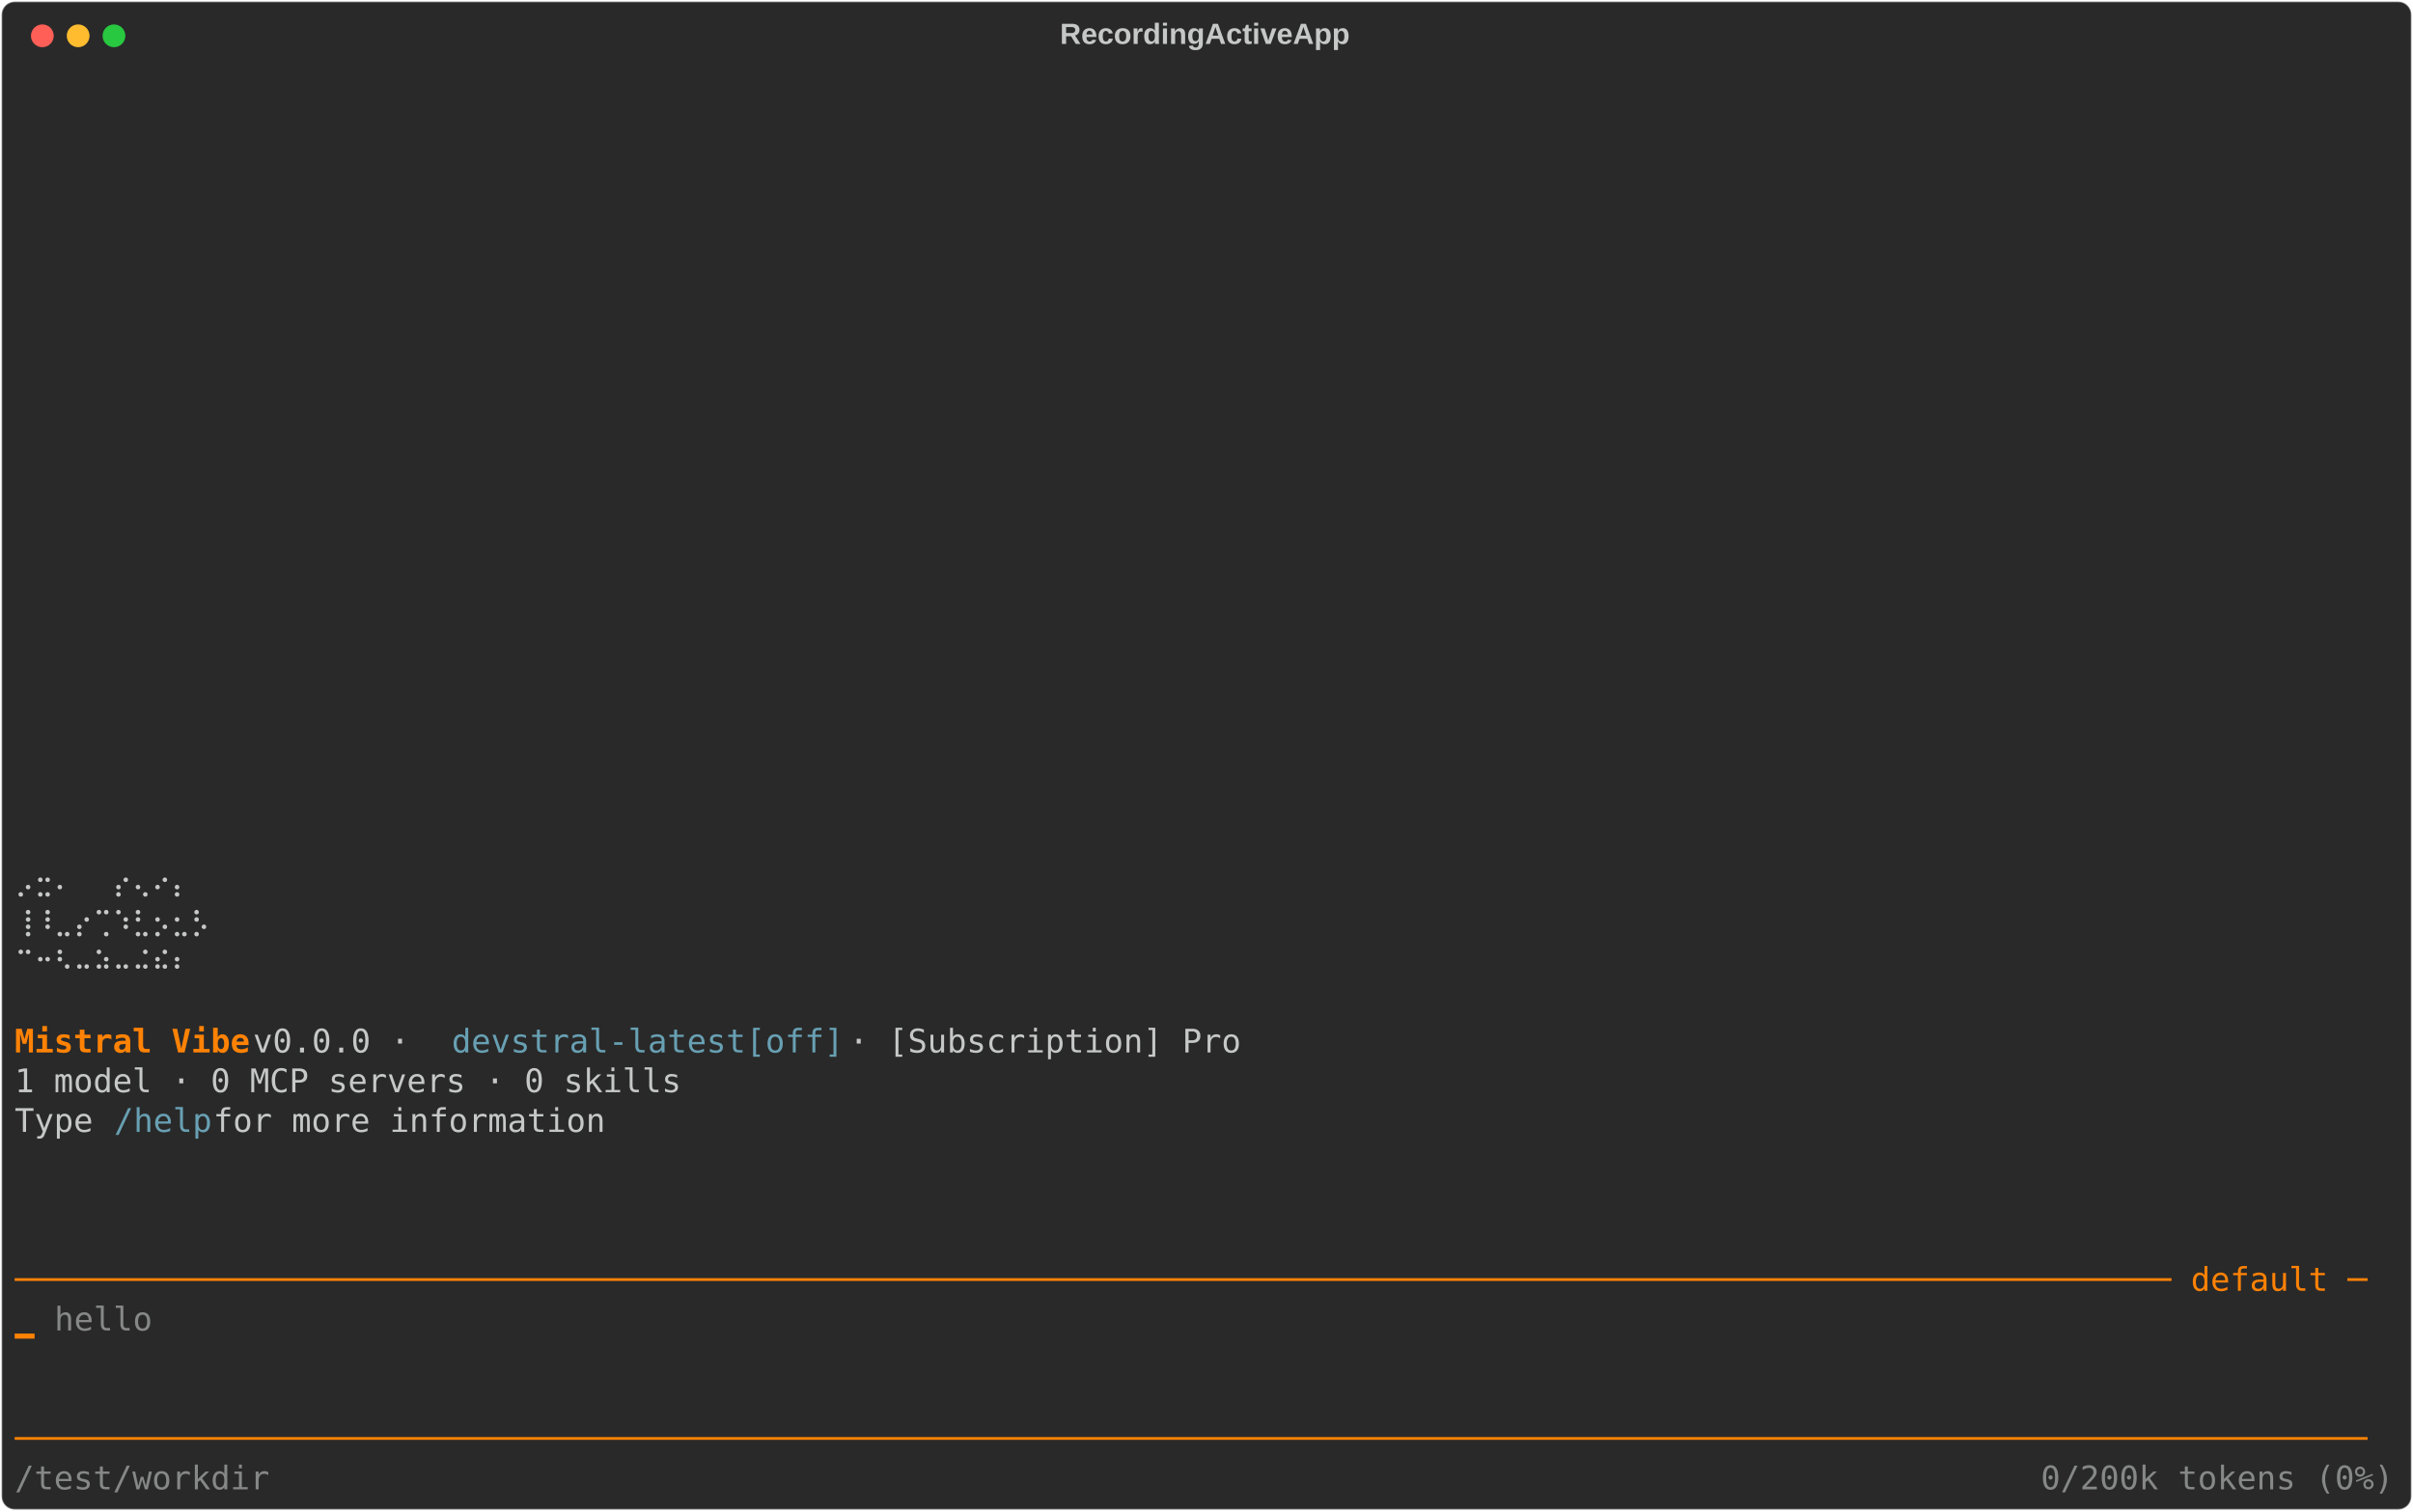
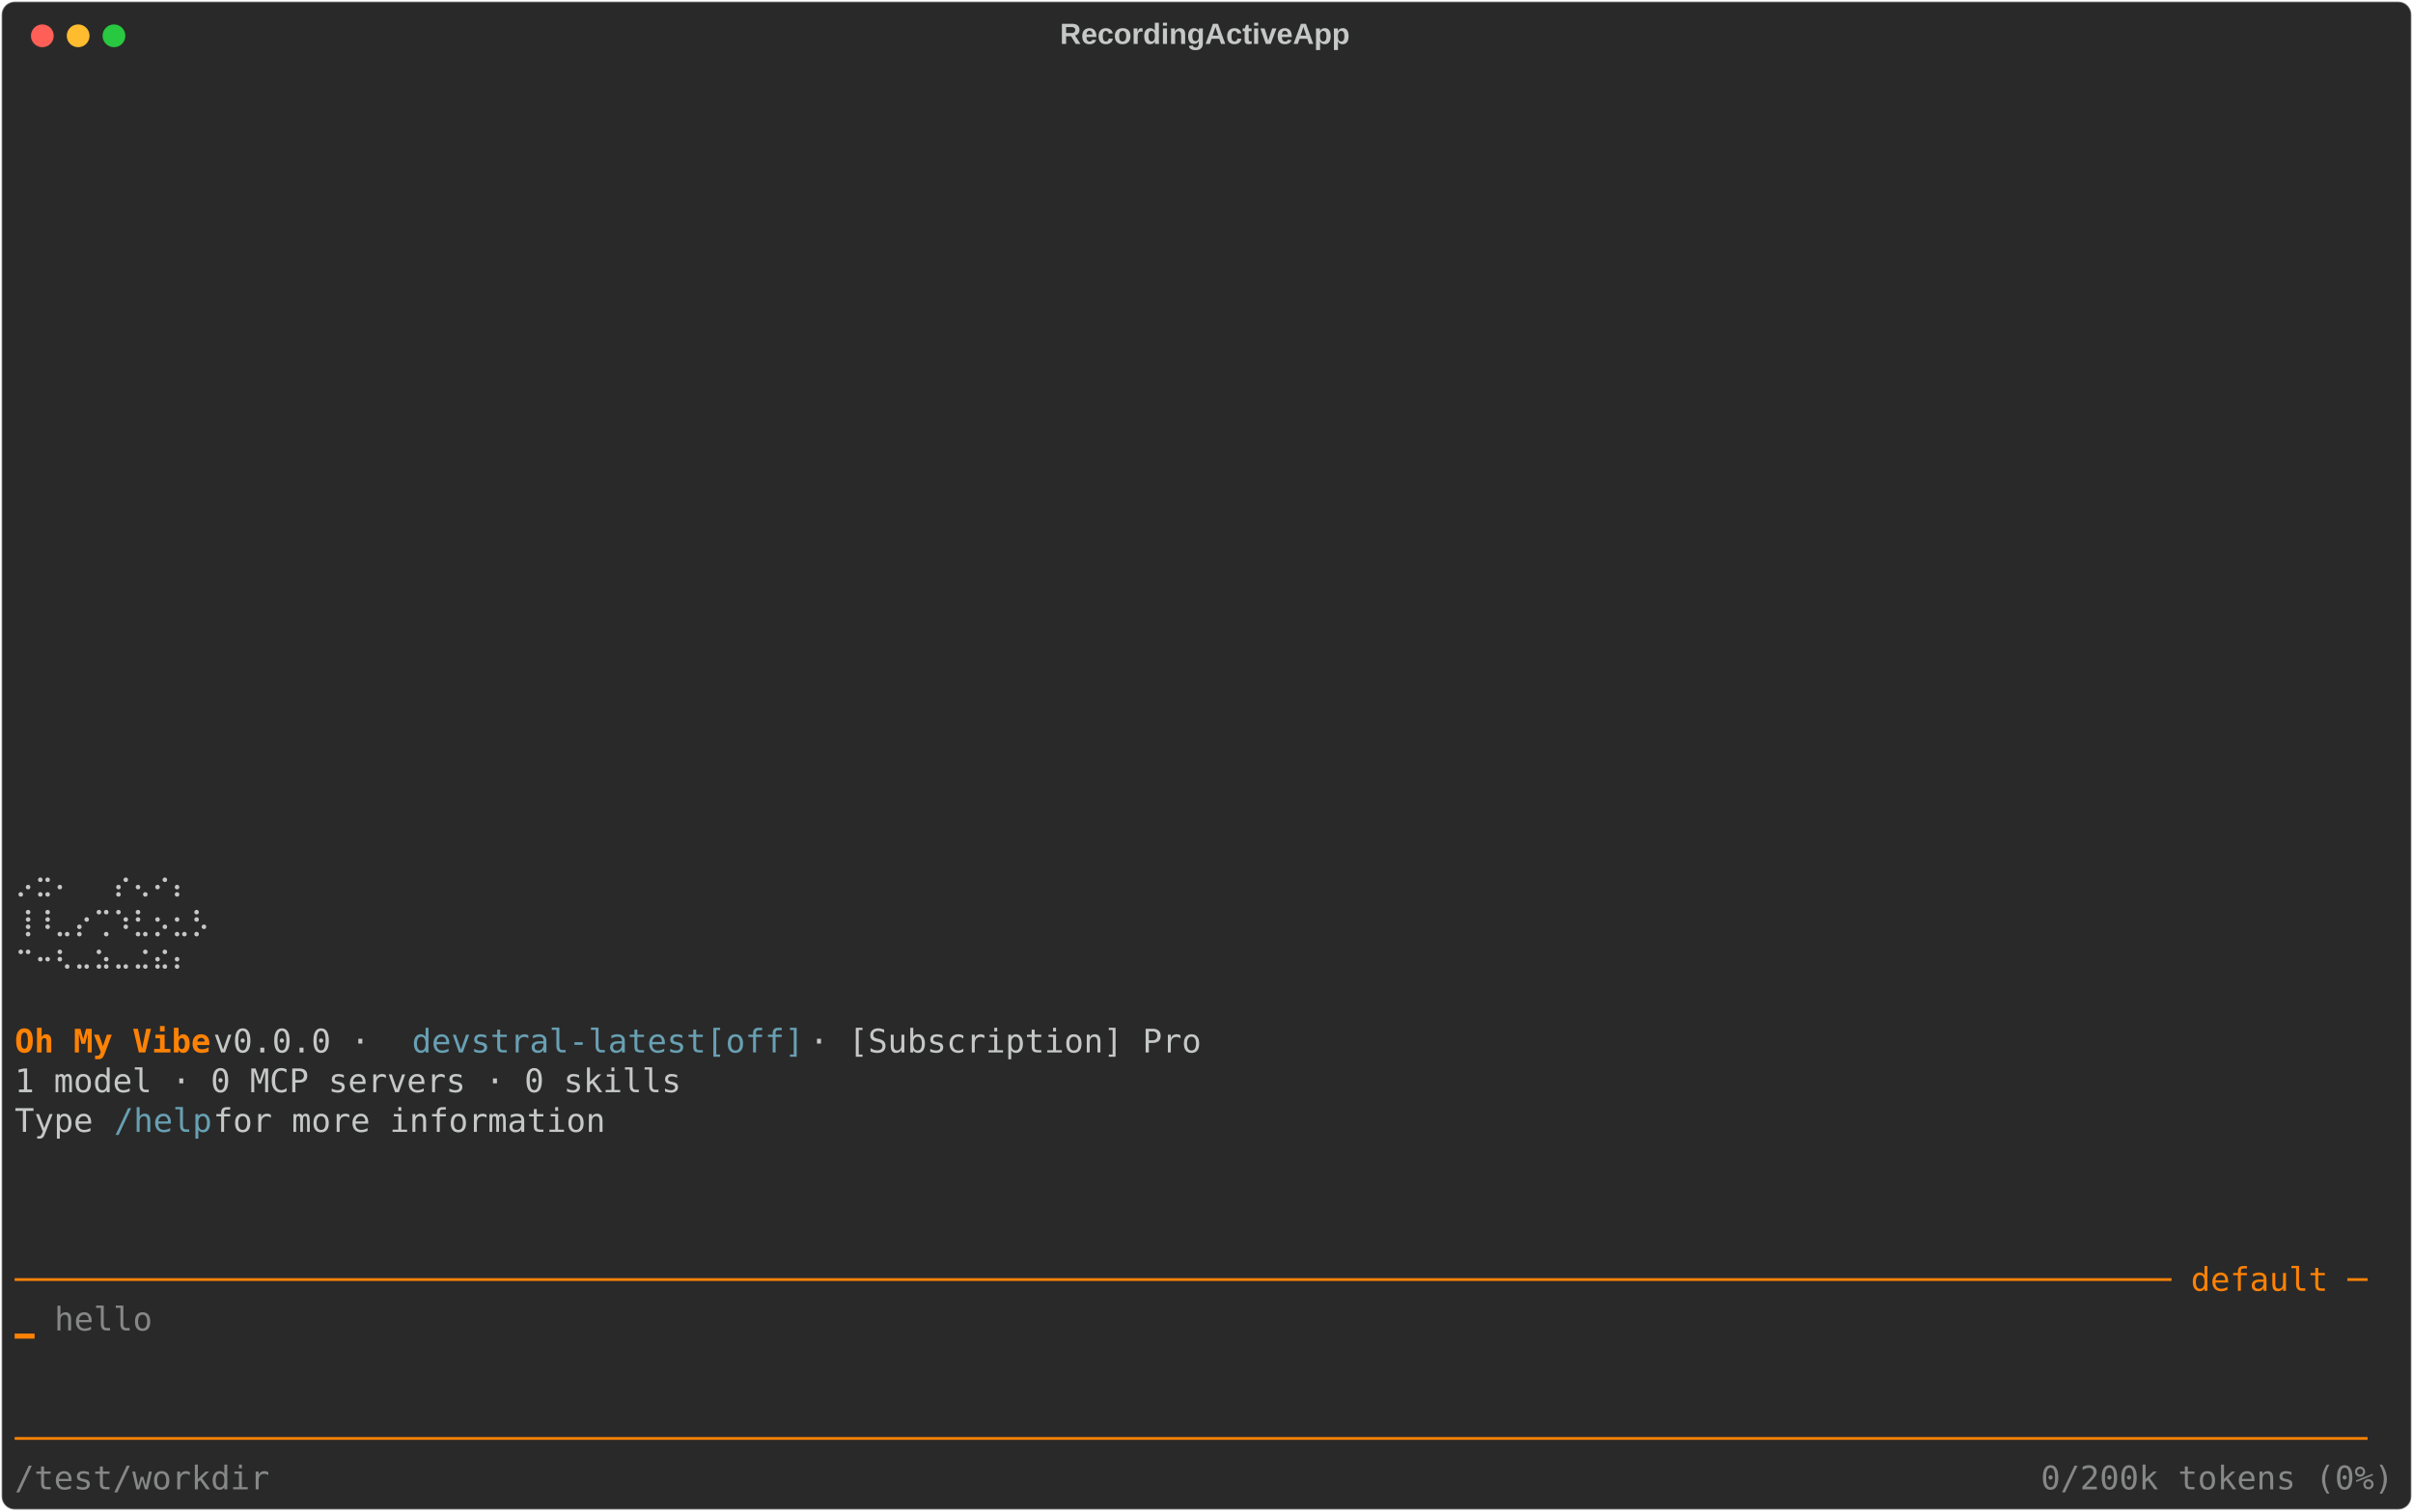
<svg xmlns="http://www.w3.org/2000/svg" class="rich-terminal" viewBox="0 0 1482 928.4">
  <style>

    @font-face {
        font-family: "Fira Code";
        src: local("FiraCode-Regular"),
                url("https://cdnjs.cloudflare.com/ajax/libs/firacode/6.2.0/woff2/FiraCode-Regular.woff2") format("woff2"),
                url("https://cdnjs.cloudflare.com/ajax/libs/firacode/6.2.0/woff/FiraCode-Regular.woff") format("woff");
        font-style: normal;
        font-weight: 400;
    }
    @font-face {
        font-family: "Fira Code";
        src: local("FiraCode-Bold"),
                url("https://cdnjs.cloudflare.com/ajax/libs/firacode/6.2.0/woff2/FiraCode-Bold.woff2") format("woff2"),
                url("https://cdnjs.cloudflare.com/ajax/libs/firacode/6.2.0/woff/FiraCode-Bold.woff") format("woff");
        font-style: bold;
        font-weight: 700;
    }

    .terminal-matrix {
        font-family: Fira Code, monospace;
        font-size: 20px;
        line-height: 24.4px;
        font-variant-east-asian: full-width;
    }

    .terminal-title {
        font-size: 18px;
        font-weight: bold;
        font-family: arial;
    }

    .terminal-r1 { fill: #c5c8c6 }
.terminal-r2 { fill: #ff8205;font-weight: bold }
.terminal-r3 { fill: #68a0b3 }
.terminal-r4 { fill: #ff8205 }
.terminal-r5 { fill: #868887 }
    </style>
  <defs>
    <clipPath id="terminal-clip-terminal">
      <rect x="0" y="0" width="1463.0" height="877.4" />
    </clipPath>
    <clipPath id="terminal-line-0">
      <rect x="0" y="1.5" width="1464" height="24.65" />
    </clipPath>
    <clipPath id="terminal-line-1">
      <rect x="0" y="25.9" width="1464" height="24.65" />
    </clipPath>
    <clipPath id="terminal-line-2">
      <rect x="0" y="50.3" width="1464" height="24.65" />
    </clipPath>
    <clipPath id="terminal-line-3">
      <rect x="0" y="74.7" width="1464" height="24.65" />
    </clipPath>
    <clipPath id="terminal-line-4">
      <rect x="0" y="99.1" width="1464" height="24.65" />
    </clipPath>
    <clipPath id="terminal-line-5">
      <rect x="0" y="123.5" width="1464" height="24.65" />
    </clipPath>
    <clipPath id="terminal-line-6">
      <rect x="0" y="147.9" width="1464" height="24.65" />
    </clipPath>
    <clipPath id="terminal-line-7">
      <rect x="0" y="172.3" width="1464" height="24.65" />
    </clipPath>
    <clipPath id="terminal-line-8">
      <rect x="0" y="196.7" width="1464" height="24.65" />
    </clipPath>
    <clipPath id="terminal-line-9">
      <rect x="0" y="221.1" width="1464" height="24.65" />
    </clipPath>
    <clipPath id="terminal-line-10">
      <rect x="0" y="245.5" width="1464" height="24.65" />
    </clipPath>
    <clipPath id="terminal-line-11">
      <rect x="0" y="269.9" width="1464" height="24.65" />
    </clipPath>
    <clipPath id="terminal-line-12">
      <rect x="0" y="294.3" width="1464" height="24.65" />
    </clipPath>
    <clipPath id="terminal-line-13">
      <rect x="0" y="318.7" width="1464" height="24.65" />
    </clipPath>
    <clipPath id="terminal-line-14">
      <rect x="0" y="343.1" width="1464" height="24.65" />
    </clipPath>
    <clipPath id="terminal-line-15">
      <rect x="0" y="367.5" width="1464" height="24.65" />
    </clipPath>
    <clipPath id="terminal-line-16">
      <rect x="0" y="391.9" width="1464" height="24.65" />
    </clipPath>
    <clipPath id="terminal-line-17">
      <rect x="0" y="416.3" width="1464" height="24.65" />
    </clipPath>
    <clipPath id="terminal-line-18">
      <rect x="0" y="440.7" width="1464" height="24.65" />
    </clipPath>
    <clipPath id="terminal-line-19">
      <rect x="0" y="465.1" width="1464" height="24.65" />
    </clipPath>
    <clipPath id="terminal-line-20">
      <rect x="0" y="489.5" width="1464" height="24.65" />
    </clipPath>
    <clipPath id="terminal-line-21">
      <rect x="0" y="513.9" width="1464" height="24.65" />
    </clipPath>
    <clipPath id="terminal-line-22">
      <rect x="0" y="538.3" width="1464" height="24.65" />
    </clipPath>
    <clipPath id="terminal-line-23">
      <rect x="0" y="562.7" width="1464" height="24.65" />
    </clipPath>
    <clipPath id="terminal-line-24">
      <rect x="0" y="587.1" width="1464" height="24.65" />
    </clipPath>
    <clipPath id="terminal-line-25">
      <rect x="0" y="611.5" width="1464" height="24.65" />
    </clipPath>
    <clipPath id="terminal-line-26">
      <rect x="0" y="635.9" width="1464" height="24.65" />
    </clipPath>
    <clipPath id="terminal-line-27">
      <rect x="0" y="660.3" width="1464" height="24.65" />
    </clipPath>
    <clipPath id="terminal-line-28">
      <rect x="0" y="684.7" width="1464" height="24.65" />
    </clipPath>
    <clipPath id="terminal-line-29">
      <rect x="0" y="709.1" width="1464" height="24.65" />
    </clipPath>
    <clipPath id="terminal-line-30">
      <rect x="0" y="733.5" width="1464" height="24.65" />
    </clipPath>
    <clipPath id="terminal-line-31">
      <rect x="0" y="757.9" width="1464" height="24.65" />
    </clipPath>
    <clipPath id="terminal-line-32">
      <rect x="0" y="782.3" width="1464" height="24.65" />
    </clipPath>
    <clipPath id="terminal-line-33">
      <rect x="0" y="806.7" width="1464" height="24.65" />
    </clipPath>
    <clipPath id="terminal-line-34">
      <rect x="0" y="831.1" width="1464" height="24.65" />
    </clipPath>
  </defs>
  <rect fill="#292929" stroke="rgba(255,255,255,0.35)" stroke-width="1" x="1" y="1" width="1480" height="926.4" rx="8" />
  <text class="terminal-title" fill="#c5c8c6" text-anchor="middle" x="740" y="27">RecordingActiveApp</text>
  <g transform="translate(26,22)">
    <circle cx="0" cy="0" r="7" fill="#ff5f57" />
    <circle cx="22" cy="0" r="7" fill="#febc2e" />
    <circle cx="44" cy="0" r="7" fill="#28c840" />
  </g>
  <g transform="translate(9, 41)" clip-path="url(#terminal-clip-terminal)">
    <g class="terminal-matrix">
      <text class="terminal-r1" x="1464" y="20" textLength="12.2" clip-path="url(#terminal-line-0)">
</text>
      <text class="terminal-r1" x="1464" y="44.4" textLength="12.2" clip-path="url(#terminal-line-1)">
</text>
      <text class="terminal-r1" x="1464" y="68.8" textLength="12.2" clip-path="url(#terminal-line-2)">
</text>
      <text class="terminal-r1" x="1464" y="93.2" textLength="12.2" clip-path="url(#terminal-line-3)">
</text>
      <text class="terminal-r1" x="1464" y="117.6" textLength="12.2" clip-path="url(#terminal-line-4)">
</text>
      <text class="terminal-r1" x="1464" y="142" textLength="12.2" clip-path="url(#terminal-line-5)">
</text>
      <text class="terminal-r1" x="1464" y="166.4" textLength="12.2" clip-path="url(#terminal-line-6)">
</text>
      <text class="terminal-r1" x="1464" y="190.8" textLength="12.2" clip-path="url(#terminal-line-7)">
</text>
      <text class="terminal-r1" x="1464" y="215.2" textLength="12.2" clip-path="url(#terminal-line-8)">
</text>
      <text class="terminal-r1" x="1464" y="239.6" textLength="12.2" clip-path="url(#terminal-line-9)">
</text>
      <text class="terminal-r1" x="1464" y="264" textLength="12.2" clip-path="url(#terminal-line-10)">
</text>
      <text class="terminal-r1" x="1464" y="288.4" textLength="12.2" clip-path="url(#terminal-line-11)">
</text>
      <text class="terminal-r1" x="1464" y="312.8" textLength="12.2" clip-path="url(#terminal-line-12)">
</text>
      <text class="terminal-r1" x="1464" y="337.2" textLength="12.2" clip-path="url(#terminal-line-13)">
</text>
      <text class="terminal-r1" x="1464" y="361.6" textLength="12.2" clip-path="url(#terminal-line-14)">
</text>
      <text class="terminal-r1" x="1464" y="386" textLength="12.2" clip-path="url(#terminal-line-15)">
</text>
      <text class="terminal-r1" x="1464" y="410.4" textLength="12.2" clip-path="url(#terminal-line-16)">
</text>
      <text class="terminal-r1" x="1464" y="434.8" textLength="12.2" clip-path="url(#terminal-line-17)">
</text>
      <text class="terminal-r1" x="1464" y="459.2" textLength="12.2" clip-path="url(#terminal-line-18)">
</text>
      <text class="terminal-r1" x="1464" y="483.6" textLength="12.2" clip-path="url(#terminal-line-19)">
</text>
      <text class="terminal-r1" x="0" y="508" textLength="134.2" clip-path="url(#terminal-line-20)">  ⡠⣒⠄  ⡔⢄⠔⡄</text>
      <text class="terminal-r1" x="1464" y="508" textLength="12.2" clip-path="url(#terminal-line-20)">
</text>
      <text class="terminal-r1" x="0" y="532.4" textLength="134.2" clip-path="url(#terminal-line-21)"> ⢸⠸⣀⡔⢉⠱⣃⡢⣂⡣</text>
      <text class="terminal-r1" x="1464" y="532.4" textLength="12.2" clip-path="url(#terminal-line-21)">
</text>
      <text class="terminal-r1" x="0" y="556.8" textLength="134.2" clip-path="url(#terminal-line-22)">  ⠉⠒⠣⠤⠵⠤⠬⠮⠆</text>
      <text class="terminal-r1" x="1464" y="556.8" textLength="12.2" clip-path="url(#terminal-line-22)">
</text>
      <text class="terminal-r1" x="1464" y="581.2" textLength="12.2" clip-path="url(#terminal-line-23)">
</text>
-       <text class="terminal-r2" x="0" y="605.6" textLength="146.4" clip-path="url(#terminal-line-24)">Mistral Vibe</text>
-       <text class="terminal-r1" x="146.4" y="605.6" textLength="122" clip-path="url(#terminal-line-24)"> v0.0.0 · </text>
-       <text class="terminal-r3" x="268.4" y="605.6" textLength="244" clip-path="url(#terminal-line-24)">devstral-latest[off]</text>
-       <text class="terminal-r1" x="512.4" y="605.6" textLength="256.2" clip-path="url(#terminal-line-24)"> · [Subscription] Pro</text>
+       <text class="terminal-r2" x="0" y="605.6" textLength="122" clip-path="url(#terminal-line-24)">Oh My Vibe</text>
+       <text class="terminal-r1" x="122" y="605.6" textLength="122" clip-path="url(#terminal-line-24)"> v0.0.0 · </text>
+       <text class="terminal-r3" x="244" y="605.6" textLength="244" clip-path="url(#terminal-line-24)">devstral-latest[off]</text>
+       <text class="terminal-r1" x="488" y="605.6" textLength="256.2" clip-path="url(#terminal-line-24)"> · [Subscription] Pro</text>
      <text class="terminal-r1" x="1464" y="605.6" textLength="12.2" clip-path="url(#terminal-line-24)">
</text>
      <text class="terminal-r1" x="0" y="630" textLength="414.8" clip-path="url(#terminal-line-25)">1 model · 0 MCP servers · 0 skills</text>
      <text class="terminal-r1" x="1464" y="630" textLength="12.2" clip-path="url(#terminal-line-25)">
</text>
      <text class="terminal-r1" x="0" y="654.4" textLength="61" clip-path="url(#terminal-line-26)">Type </text>
      <text class="terminal-r3" x="61" y="654.4" textLength="61" clip-path="url(#terminal-line-26)">/help</text>
      <text class="terminal-r1" x="122" y="654.4" textLength="256.2" clip-path="url(#terminal-line-26)"> for more information</text>
      <text class="terminal-r1" x="1464" y="654.4" textLength="12.2" clip-path="url(#terminal-line-26)">
</text>
      <text class="terminal-r1" x="1464" y="678.8" textLength="12.2" clip-path="url(#terminal-line-27)">
</text>
      <text class="terminal-r1" x="1464" y="703.2" textLength="12.2" clip-path="url(#terminal-line-28)">
</text>
      <text class="terminal-r1" x="1464" y="727.6" textLength="12.2" clip-path="url(#terminal-line-29)">
</text>
      <text class="terminal-r4" x="0" y="752" textLength="1464" clip-path="url(#terminal-line-30)">────────────────────────────────────────────────────────────────────────────────────────────────────────────── default ─</text>
      <text class="terminal-r1" x="1464" y="752" textLength="12.2" clip-path="url(#terminal-line-30)">
</text>
      <text class="terminal-r2" x="0" y="776.4" textLength="12.2" clip-path="url(#terminal-line-31)">▁</text>
      <text class="terminal-r5" x="24.4" y="776.4" textLength="1439.6" clip-path="url(#terminal-line-31)">hello                                                                                                                 </text>
      <text class="terminal-r1" x="1464" y="776.4" textLength="12.2" clip-path="url(#terminal-line-31)">
</text>
      <text class="terminal-r1" x="1464" y="800.8" textLength="12.2" clip-path="url(#terminal-line-32)">
</text>
      <text class="terminal-r1" x="1464" y="825.2" textLength="12.2" clip-path="url(#terminal-line-33)">
</text>
      <text class="terminal-r4" x="0" y="849.6" textLength="1464" clip-path="url(#terminal-line-34)">────────────────────────────────────────────────────────────────────────────────────────────────────────────────────────</text>
      <text class="terminal-r1" x="1464" y="849.6" textLength="12.2" clip-path="url(#terminal-line-34)">
</text>
      <text class="terminal-r5" x="0" y="874" textLength="158.6" clip-path="url(#terminal-line-35)">/test/workdir</text>
      <text class="terminal-r5" x="1244.4" y="874" textLength="219.6" clip-path="url(#terminal-line-35)">0/200k tokens (0%)</text>
    </g>
  </g>
</svg>
